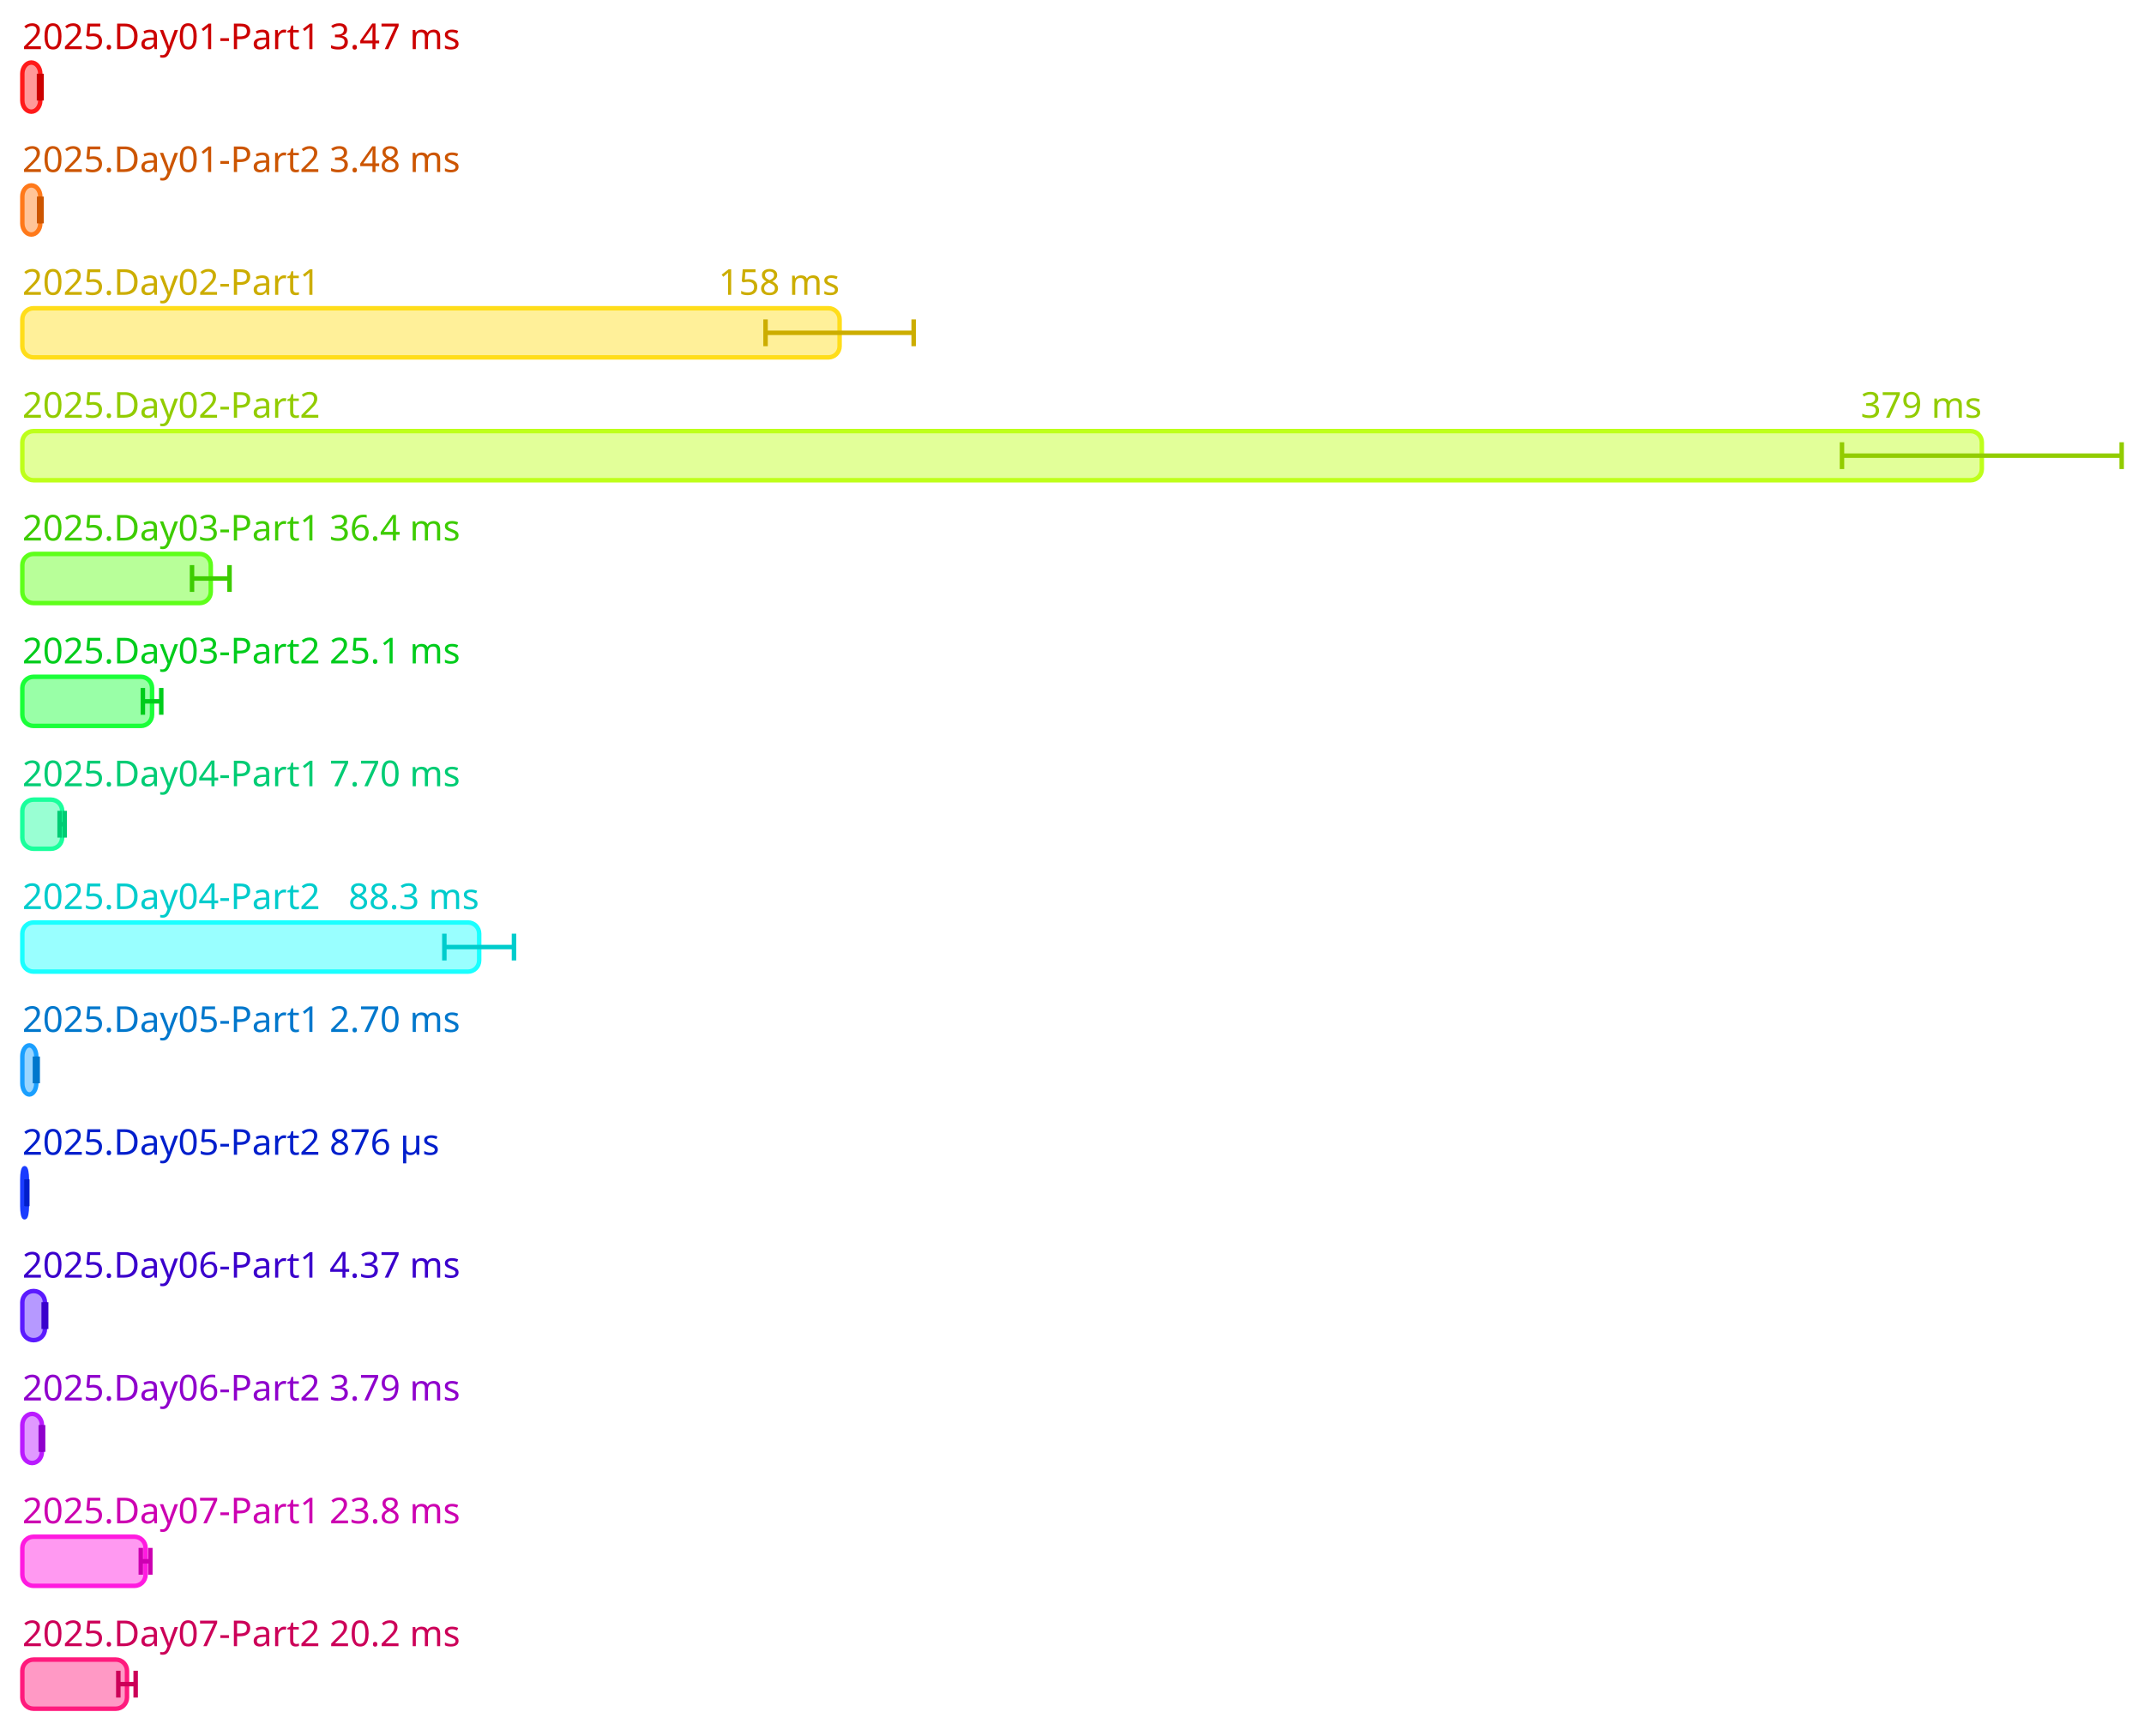
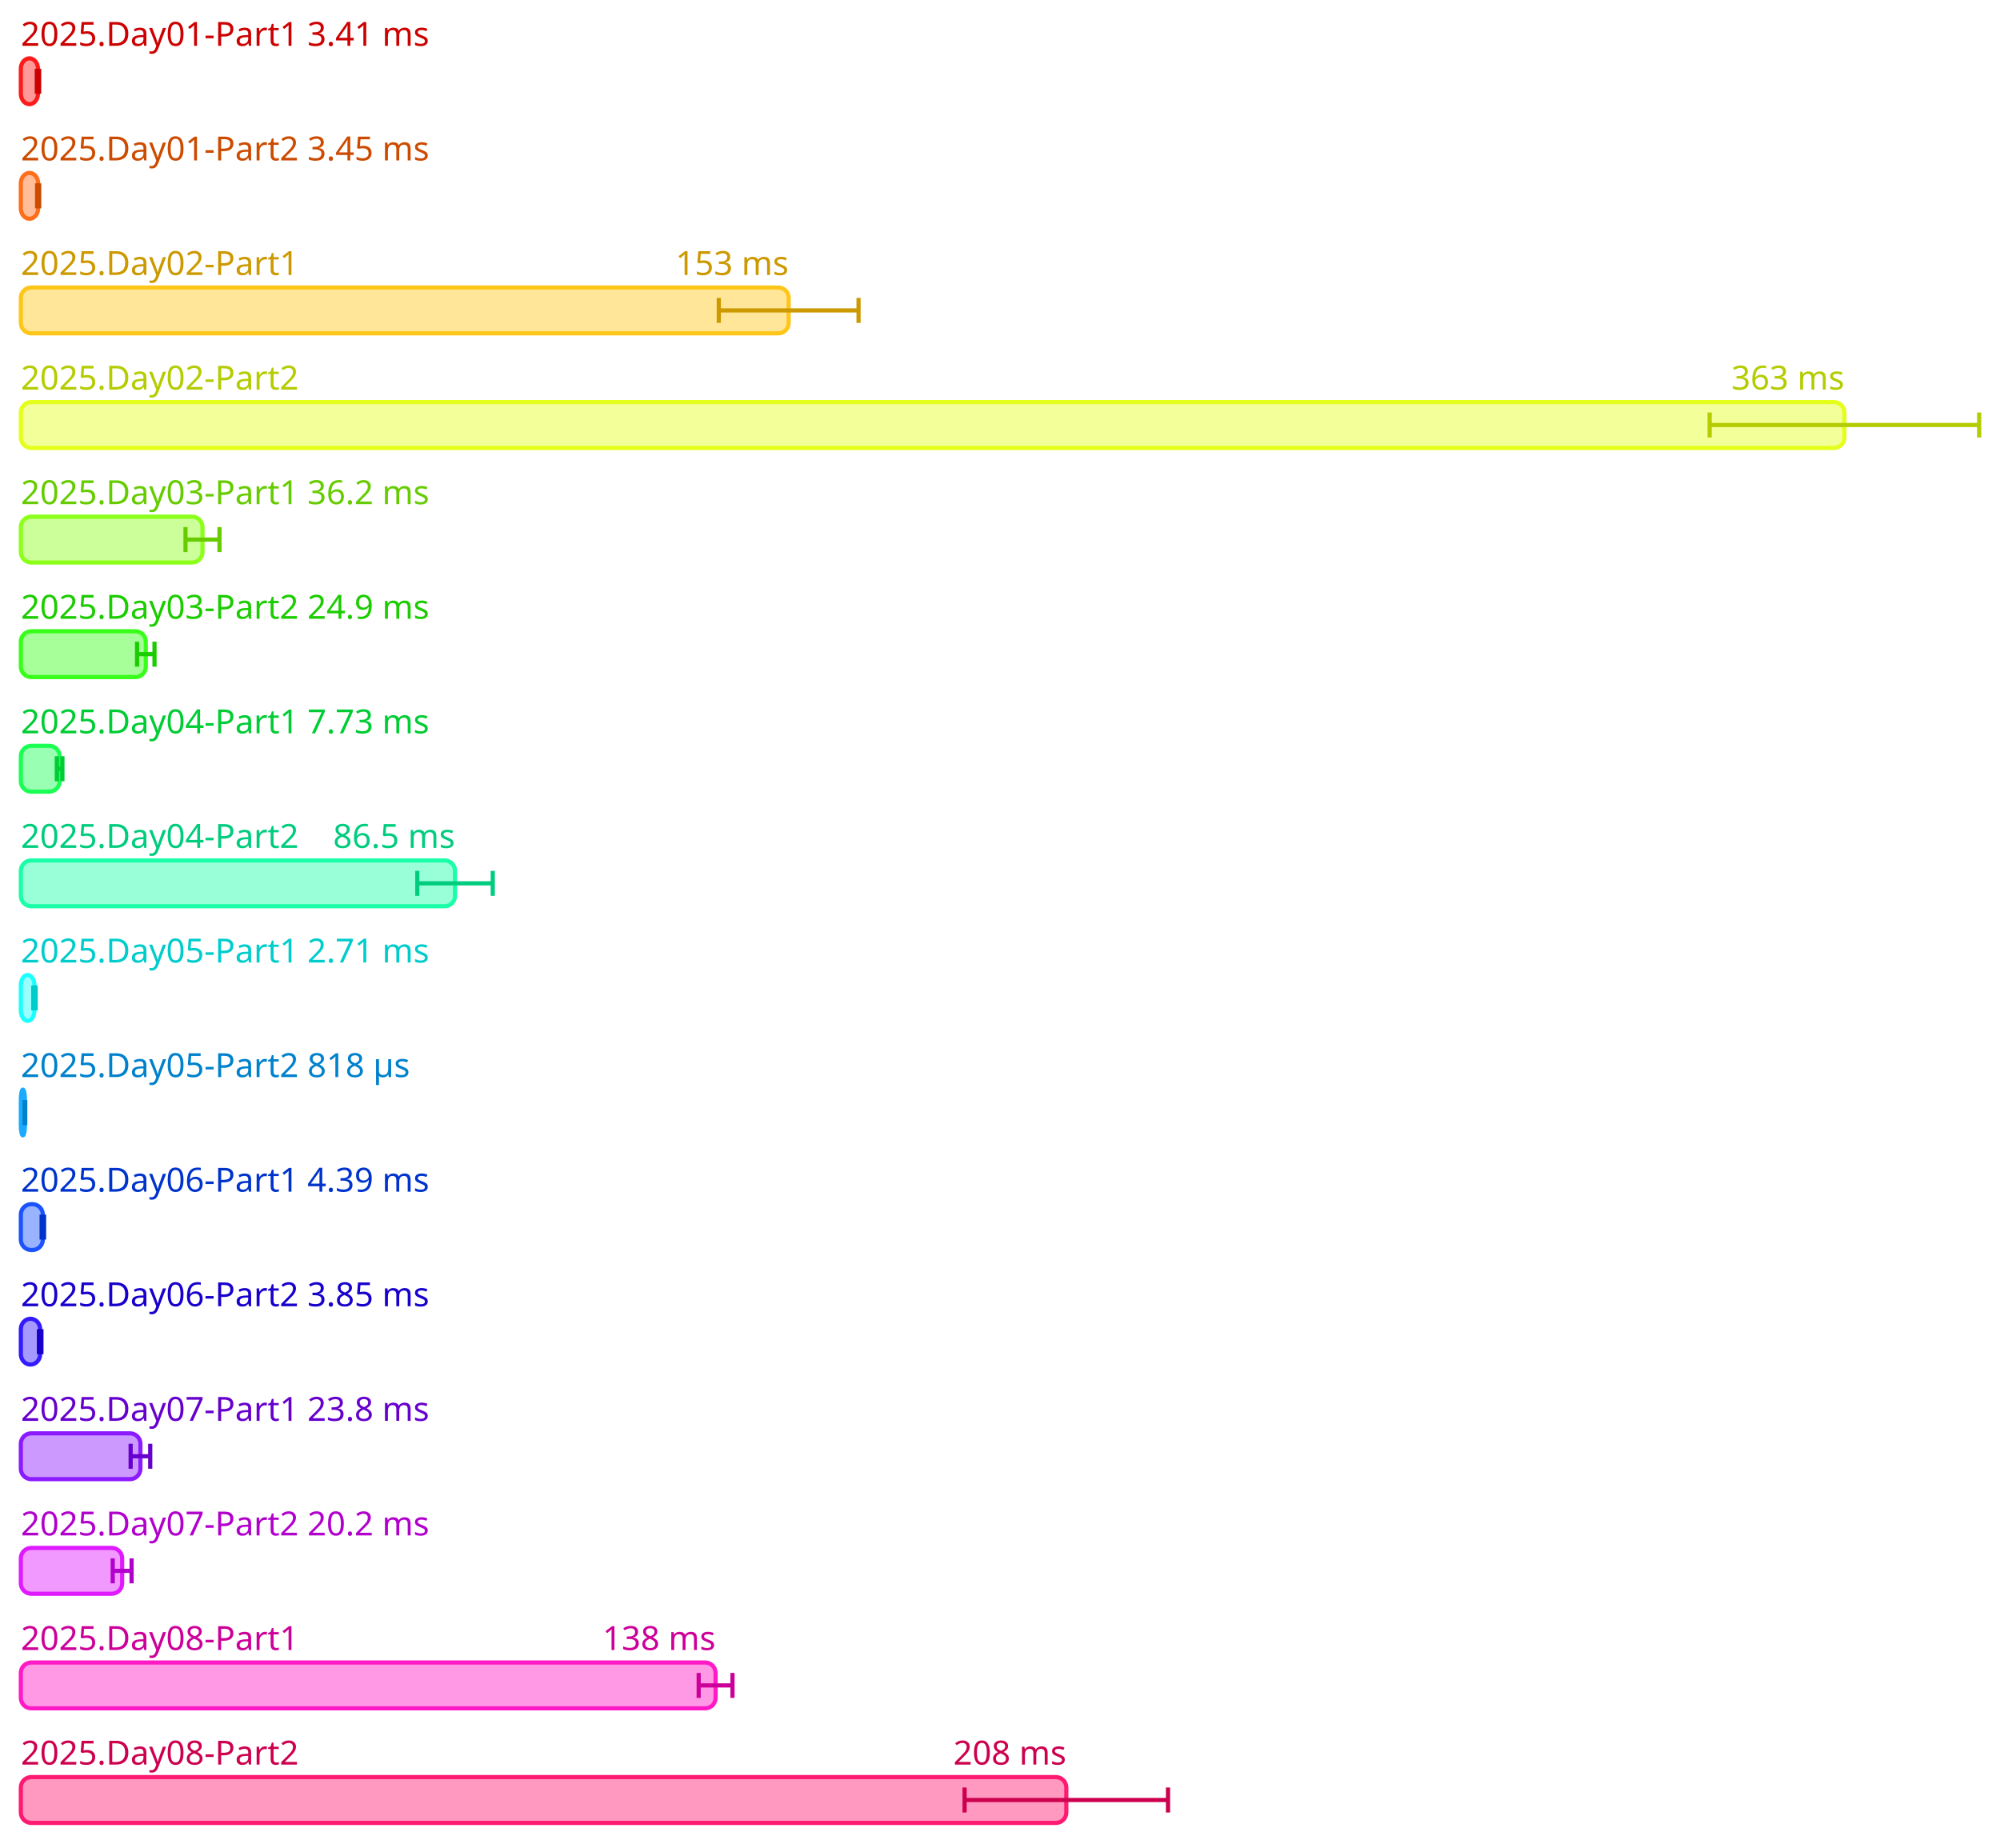
- <svg xmlns="http://www.w3.org/2000/svg" height="777" width="960.0" font-size="16" font-family="sans-serif" stroke-width="2">
+ <svg xmlns="http://www.w3.org/2000/svg" height="887" width="960.0" font-size="16" font-family="sans-serif" stroke-width="2">
  <g transform="translate(10.0 0)">
-     <text fill="hsl(0, 100%, 40%)" y="22">2025.Day01-Part1 3.47 ms</text>
+     <text fill="hsl(0, 100%, 40%)" y="22">2025.Day01-Part1 3.41 ms</text>
    <g>
-       <rect y="28" rx="5" height="22" width="8.04" fill="hsl(0, 100%, 80%)" stroke="hsl(0, 100%, 55%)" />
+       <rect y="28" rx="5" height="22" width="8.22" fill="hsl(0, 100%, 80%)" stroke="hsl(0, 100%, 55%)" />
      <g stroke="hsl(0, 100%, 40%)">
-         <line x1="7.47" x2="8.611" y1="39" y2="39" />
-         <line x1="7.47" x2="7.47" y1="33" y2="45" />
-         <line x1="8.611" x2="8.611" y1="33" y2="45" />
+         <line x1="7.665" x2="8.776" y1="39" y2="39" />
+         <line x1="7.665" x2="7.665" y1="33" y2="45" />
+         <line x1="8.776" x2="8.776" y1="33" y2="45" />
      </g>
    </g>
-     <text fill="hsl(25, 100%, 40%)" y="77">2025.Day01-Part2 3.48 ms</text>
+     <text fill="hsl(22, 100%, 40%)" y="77">2025.Day01-Part2 3.45 ms</text>
    <g>
-       <rect y="83" rx="5" height="22" width="8.051" fill="hsl(25, 100%, 80%)" stroke="hsl(25, 100%, 55%)" />
-       <g stroke="hsl(25, 100%, 40%)">
-         <line x1="7.518" x2="8.584" y1="94" y2="94" />
-         <line x1="7.518" x2="7.518" y1="88" y2="100" />
-         <line x1="8.584" x2="8.584" y1="88" y2="100" />
+       <rect y="83" rx="5" height="22" width="8.313" fill="hsl(22, 100%, 80%)" stroke="hsl(22, 100%, 55%)" />
+       <g stroke="hsl(22, 100%, 40%)">
+         <line x1="7.807" x2="8.819" y1="94" y2="94" />
+         <line x1="7.807" x2="7.807" y1="88" y2="100" />
+         <line x1="8.819" x2="8.819" y1="88" y2="100" />
      </g>
    </g>
-     <g fill="hsl(51, 100%, 40%)">
+     <g fill="hsl(45, 100%, 40%)">
      <text y="132">2025.Day02-Part1</text>
-       <text y="132" x="365.942" text-anchor="end">158  ms</text>
+       <text y="132" x="368.559" text-anchor="end">153  ms</text>
    </g>
    <g>
-       <rect y="138" rx="5" height="22" width="365.942" fill="hsl(51, 100%, 80%)" stroke="hsl(51, 100%, 55%)" />
-       <g stroke="hsl(51, 100%, 40%)">
-         <line x1="332.784" x2="399.101" y1="149" y2="149" />
-         <line x1="332.784" x2="332.784" y1="143" y2="155" />
-         <line x1="399.101" x2="399.101" y1="143" y2="155" />
+       <rect y="138" rx="5" height="22" width="368.559" fill="hsl(45, 100%, 80%)" stroke="hsl(45, 100%, 55%)" />
+       <g stroke="hsl(45, 100%, 40%)">
+         <line x1="335.018" x2="402.099" y1="149" y2="149" />
+         <line x1="335.018" x2="335.018" y1="143" y2="155" />
+         <line x1="402.099" x2="402.099" y1="143" y2="155" />
      </g>
    </g>
-     <g fill="hsl(77, 100%, 40%)">
+     <g fill="hsl(67, 100%, 40%)">
      <text y="187">2025.Day02-Part2</text>
-       <text y="187" x="877.384" text-anchor="end">379  ms</text>
+       <text y="187" x="875.31" text-anchor="end">363  ms</text>
    </g>
    <g>
-       <rect y="193" rx="5" height="22" width="877.384" fill="hsl(77, 100%, 80%)" stroke="hsl(77, 100%, 55%)" />
-       <g stroke="hsl(77, 100%, 40%)">
-         <line x1="814.767" x2="940.0" y1="204" y2="204" />
-         <line x1="814.767" x2="814.767" y1="198" y2="210" />
+       <rect y="193" rx="5" height="22" width="875.31" fill="hsl(67, 100%, 80%)" stroke="hsl(67, 100%, 55%)" />
+       <g stroke="hsl(67, 100%, 40%)">
+         <line x1="810.62" x2="940.0" y1="204" y2="204" />
+         <line x1="810.62" x2="810.62" y1="198" y2="210" />
        <line x1="940.0" x2="940.0" y1="198" y2="210" />
      </g>
    </g>
-     <text fill="hsl(102, 100%, 40%)" y="242">2025.Day03-Part1 36.4 ms</text>
+     <text fill="hsl(90, 100%, 40%)" y="242">2025.Day03-Part1 36.2 ms</text>
    <g>
-       <rect y="248" rx="5" height="22" width="84.376" fill="hsl(102, 100%, 80%)" stroke="hsl(102, 100%, 55%)" />
-       <g stroke="hsl(102, 100%, 40%)">
-         <line x1="75.978" x2="92.774" y1="259" y2="259" />
-         <line x1="75.978" x2="75.978" y1="253" y2="265" />
-         <line x1="92.774" x2="92.774" y1="253" y2="265" />
+       <rect y="248" rx="5" height="22" width="87.192" fill="hsl(90, 100%, 80%)" stroke="hsl(90, 100%, 55%)" />
+       <g stroke="hsl(90, 100%, 40%)">
+         <line x1="79.036" x2="95.347" y1="259" y2="259" />
+         <line x1="79.036" x2="79.036" y1="253" y2="265" />
+         <line x1="95.347" x2="95.347" y1="253" y2="265" />
      </g>
    </g>
-     <text fill="hsl(128, 100%, 40%)" y="297">2025.Day03-Part2 25.1 ms</text>
+     <text fill="hsl(112, 100%, 40%)" y="297">2025.Day03-Part2 24.9 ms</text>
    <g>
-       <rect y="303" rx="5" height="22" width="58.085" fill="hsl(128, 100%, 80%)" stroke="hsl(128, 100%, 55%)" />
-       <g stroke="hsl(128, 100%, 40%)">
-         <line x1="53.972" x2="62.199" y1="314" y2="314" />
-         <line x1="53.972" x2="53.972" y1="308" y2="320" />
-         <line x1="62.199" x2="62.199" y1="308" y2="320" />
+       <rect y="303" rx="5" height="22" width="59.972" fill="hsl(112, 100%, 80%)" stroke="hsl(112, 100%, 55%)" />
+       <g stroke="hsl(112, 100%, 40%)">
+         <line x1="55.786" x2="64.159" y1="314" y2="314" />
+         <line x1="55.786" x2="55.786" y1="308" y2="320" />
+         <line x1="64.159" x2="64.159" y1="308" y2="320" />
      </g>
    </g>
-     <text fill="hsl(154, 100%, 40%)" y="352">2025.Day04-Part1 7.70 ms</text>
+     <text fill="hsl(135, 100%, 40%)" y="352">2025.Day04-Part1 7.73 ms</text>
    <g>
-       <rect y="358" rx="5" height="22" width="17.833" fill="hsl(154, 100%, 80%)" stroke="hsl(154, 100%, 55%)" />
-       <g stroke="hsl(154, 100%, 40%)">
-         <line x1="16.684" x2="18.982" y1="369" y2="369" />
-         <line x1="16.684" x2="16.684" y1="363" y2="375" />
-         <line x1="18.982" x2="18.982" y1="363" y2="375" />
+       <rect y="358" rx="5" height="22" width="18.619" fill="hsl(135, 100%, 80%)" stroke="hsl(135, 100%, 55%)" />
+       <g stroke="hsl(135, 100%, 40%)">
+         <line x1="17.276" x2="19.961" y1="369" y2="369" />
+         <line x1="17.276" x2="17.276" y1="363" y2="375" />
+         <line x1="19.961" x2="19.961" y1="363" y2="375" />
      </g>
    </g>
-     <g fill="hsl(180, 100%, 40%)">
+     <g fill="hsl(157, 100%, 40%)">
      <text y="407">2025.Day04-Part2</text>
-       <text y="407" x="204.554" text-anchor="end">88.3 ms</text>
+       <text y="407" x="208.415" text-anchor="end">86.5 ms</text>
    </g>
    <g>
-       <rect y="413" rx="5" height="22" width="204.554" fill="hsl(180, 100%, 80%)" stroke="hsl(180, 100%, 55%)" />
-       <g stroke="hsl(180, 100%, 40%)">
-         <line x1="188.967" x2="220.141" y1="424" y2="424" />
-         <line x1="188.967" x2="188.967" y1="418" y2="430" />
-         <line x1="220.141" x2="220.141" y1="418" y2="430" />
+       <rect y="413" rx="5" height="22" width="208.415" fill="hsl(157, 100%, 80%)" stroke="hsl(157, 100%, 55%)" />
+       <g stroke="hsl(157, 100%, 40%)">
+         <line x1="190.308" x2="226.522" y1="424" y2="424" />
+         <line x1="190.308" x2="190.308" y1="418" y2="430" />
+         <line x1="226.522" x2="226.522" y1="418" y2="430" />
      </g>
    </g>
-     <text fill="hsl(205, 100%, 40%)" y="462">2025.Day05-Part1 2.70 ms</text>
+     <text fill="hsl(180, 100%, 40%)" y="462">2025.Day05-Part1 2.71 ms</text>
    <g>
-       <rect y="468" rx="5" height="22" width="6.257" fill="hsl(205, 100%, 80%)" stroke="hsl(205, 100%, 55%)" />
-       <g stroke="hsl(205, 100%, 40%)">
-         <line x1="5.641" x2="6.873" y1="479" y2="479" />
-         <line x1="5.641" x2="5.641" y1="473" y2="485" />
-         <line x1="6.873" x2="6.873" y1="473" y2="485" />
+       <rect y="468" rx="5" height="22" width="6.534" fill="hsl(180, 100%, 80%)" stroke="hsl(180, 100%, 55%)" />
+       <g stroke="hsl(180, 100%, 40%)">
+         <line x1="5.965" x2="7.104" y1="479" y2="479" />
+         <line x1="5.965" x2="5.965" y1="473" y2="485" />
+         <line x1="7.104" x2="7.104" y1="473" y2="485" />
      </g>
    </g>
-     <text fill="hsl(231, 100%, 40%)" y="517">2025.Day05-Part2 876  μs</text>
+     <text fill="hsl(202, 100%, 40%)" y="517">2025.Day05-Part2 818  μs</text>
    <g>
-       <rect y="523" rx="5" height="22" width="2.029" fill="hsl(231, 100%, 80%)" stroke="hsl(231, 100%, 55%)" />
-       <g stroke="hsl(231, 100%, 40%)">
-         <line x1="1.831" x2="2.226" y1="534" y2="534" />
-         <line x1="1.831" x2="1.831" y1="528" y2="540" />
-         <line x1="2.226" x2="2.226" y1="528" y2="540" />
+       <rect y="523" rx="5" height="22" width="1.97" fill="hsl(202, 100%, 80%)" stroke="hsl(202, 100%, 55%)" />
+       <g stroke="hsl(202, 100%, 40%)">
+         <line x1="1.823" x2="2.117" y1="534" y2="534" />
+         <line x1="1.823" x2="1.823" y1="528" y2="540" />
+         <line x1="2.117" x2="2.117" y1="528" y2="540" />
      </g>
    </g>
-     <text fill="hsl(257, 100%, 40%)" y="572">2025.Day06-Part1 4.37 ms</text>
+     <text fill="hsl(225, 100%, 40%)" y="572">2025.Day06-Part1 4.39 ms</text>
    <g>
-       <rect y="578" rx="5" height="22" width="10.118" fill="hsl(257, 100%, 80%)" stroke="hsl(257, 100%, 55%)" />
-       <g stroke="hsl(257, 100%, 40%)">
-         <line x1="9.559" x2="10.678" y1="589" y2="589" />
-         <line x1="9.559" x2="9.559" y1="583" y2="595" />
-         <line x1="10.678" x2="10.678" y1="583" y2="595" />
+       <rect y="578" rx="5" height="22" width="10.562" fill="hsl(225, 100%, 80%)" stroke="hsl(225, 100%, 55%)" />
+       <g stroke="hsl(225, 100%, 40%)">
+         <line x1="9.983" x2="11.142" y1="589" y2="589" />
+         <line x1="9.983" x2="9.983" y1="583" y2="595" />
+         <line x1="11.142" x2="11.142" y1="583" y2="595" />
      </g>
    </g>
-     <text fill="hsl(282, 100%, 40%)" y="627">2025.Day06-Part2 3.79 ms</text>
+     <text fill="hsl(247, 100%, 40%)" y="627">2025.Day06-Part2 3.85 ms</text>
    <g>
-       <rect y="633" rx="5" height="22" width="8.773" fill="hsl(282, 100%, 80%)" stroke="hsl(282, 100%, 55%)" />
-       <g stroke="hsl(282, 100%, 40%)">
-         <line x1="8.251" x2="9.295" y1="644" y2="644" />
-         <line x1="8.251" x2="8.251" y1="638" y2="650" />
-         <line x1="9.295" x2="9.295" y1="638" y2="650" />
+       <rect y="633" rx="5" height="22" width="9.278" fill="hsl(247, 100%, 80%)" stroke="hsl(247, 100%, 55%)" />
+       <g stroke="hsl(247, 100%, 40%)">
+         <line x1="8.677" x2="9.879" y1="644" y2="644" />
+         <line x1="8.677" x2="8.677" y1="638" y2="650" />
+         <line x1="9.879" x2="9.879" y1="638" y2="650" />
      </g>
    </g>
-     <text fill="hsl(308, 100%, 40%)" y="682">2025.Day07-Part1 23.8 ms</text>
+     <text fill="hsl(270, 100%, 40%)" y="682">2025.Day07-Part1 23.8 ms</text>
    <g>
-       <rect y="688" rx="5" height="22" width="55.179" fill="hsl(308, 100%, 80%)" stroke="hsl(308, 100%, 55%)" />
-       <g stroke="hsl(308, 100%, 40%)">
-         <line x1="53.047" x2="57.312" y1="699" y2="699" />
-         <line x1="53.047" x2="53.047" y1="693" y2="705" />
-         <line x1="57.312" x2="57.312" y1="693" y2="705" />
+       <rect y="688" rx="5" height="22" width="57.408" fill="hsl(270, 100%, 80%)" stroke="hsl(270, 100%, 55%)" />
+       <g stroke="hsl(270, 100%, 40%)">
+         <line x1="52.708" x2="62.108" y1="699" y2="699" />
+         <line x1="52.708" x2="52.708" y1="693" y2="705" />
+         <line x1="62.108" x2="62.108" y1="693" y2="705" />
      </g>
    </g>
-     <text fill="hsl(334, 100%, 40%)" y="737">2025.Day07-Part2 20.2 ms</text>
+     <text fill="hsl(292, 100%, 40%)" y="737">2025.Day07-Part2 20.2 ms</text>
    <g>
-       <rect y="743" rx="5" height="22" width="46.862" fill="hsl(334, 100%, 80%)" stroke="hsl(334, 100%, 55%)" />
-       <g stroke="hsl(334, 100%, 40%)">
-         <line x1="42.977" x2="50.747" y1="754" y2="754" />
-         <line x1="42.977" x2="42.977" y1="748" y2="760" />
-         <line x1="50.747" x2="50.747" y1="748" y2="760" />
+       <rect y="743" rx="5" height="22" width="48.636" fill="hsl(292, 100%, 80%)" stroke="hsl(292, 100%, 55%)" />
+       <g stroke="hsl(292, 100%, 40%)">
+         <line x1="44.11" x2="53.161" y1="754" y2="754" />
+         <line x1="44.11" x2="44.11" y1="748" y2="760" />
+         <line x1="53.161" x2="53.161" y1="748" y2="760" />
+       </g>
+     </g>
+     <g fill="hsl(315, 100%, 40%)">
+       <text y="792">2025.Day08-Part1</text>
+       <text y="792" x="333.481" text-anchor="end">138  ms</text>
+     </g>
+     <g>
+       <rect y="798" rx="5" height="22" width="333.481" fill="hsl(315, 100%, 80%)" stroke="hsl(315, 100%, 55%)" />
+       <g stroke="hsl(315, 100%, 40%)">
+         <line x1="325.364" x2="341.599" y1="809" y2="809" />
+         <line x1="325.364" x2="325.364" y1="803" y2="815" />
+         <line x1="341.599" x2="341.599" y1="803" y2="815" />
+       </g>
+     </g>
+     <g fill="hsl(337, 100%, 40%)">
+       <text y="847">2025.Day08-Part2</text>
+       <text y="847" x="501.831" text-anchor="end">208  ms</text>
+     </g>
+     <g>
+       <rect y="853" rx="5" height="22" width="501.831" fill="hsl(337, 100%, 80%)" stroke="hsl(337, 100%, 55%)" />
+       <g stroke="hsl(337, 100%, 40%)">
+         <line x1="453.009" x2="550.654" y1="864" y2="864" />
+         <line x1="453.009" x2="453.009" y1="858" y2="870" />
+         <line x1="550.654" x2="550.654" y1="858" y2="870" />
      </g>
    </g>
  </g>
</svg>
